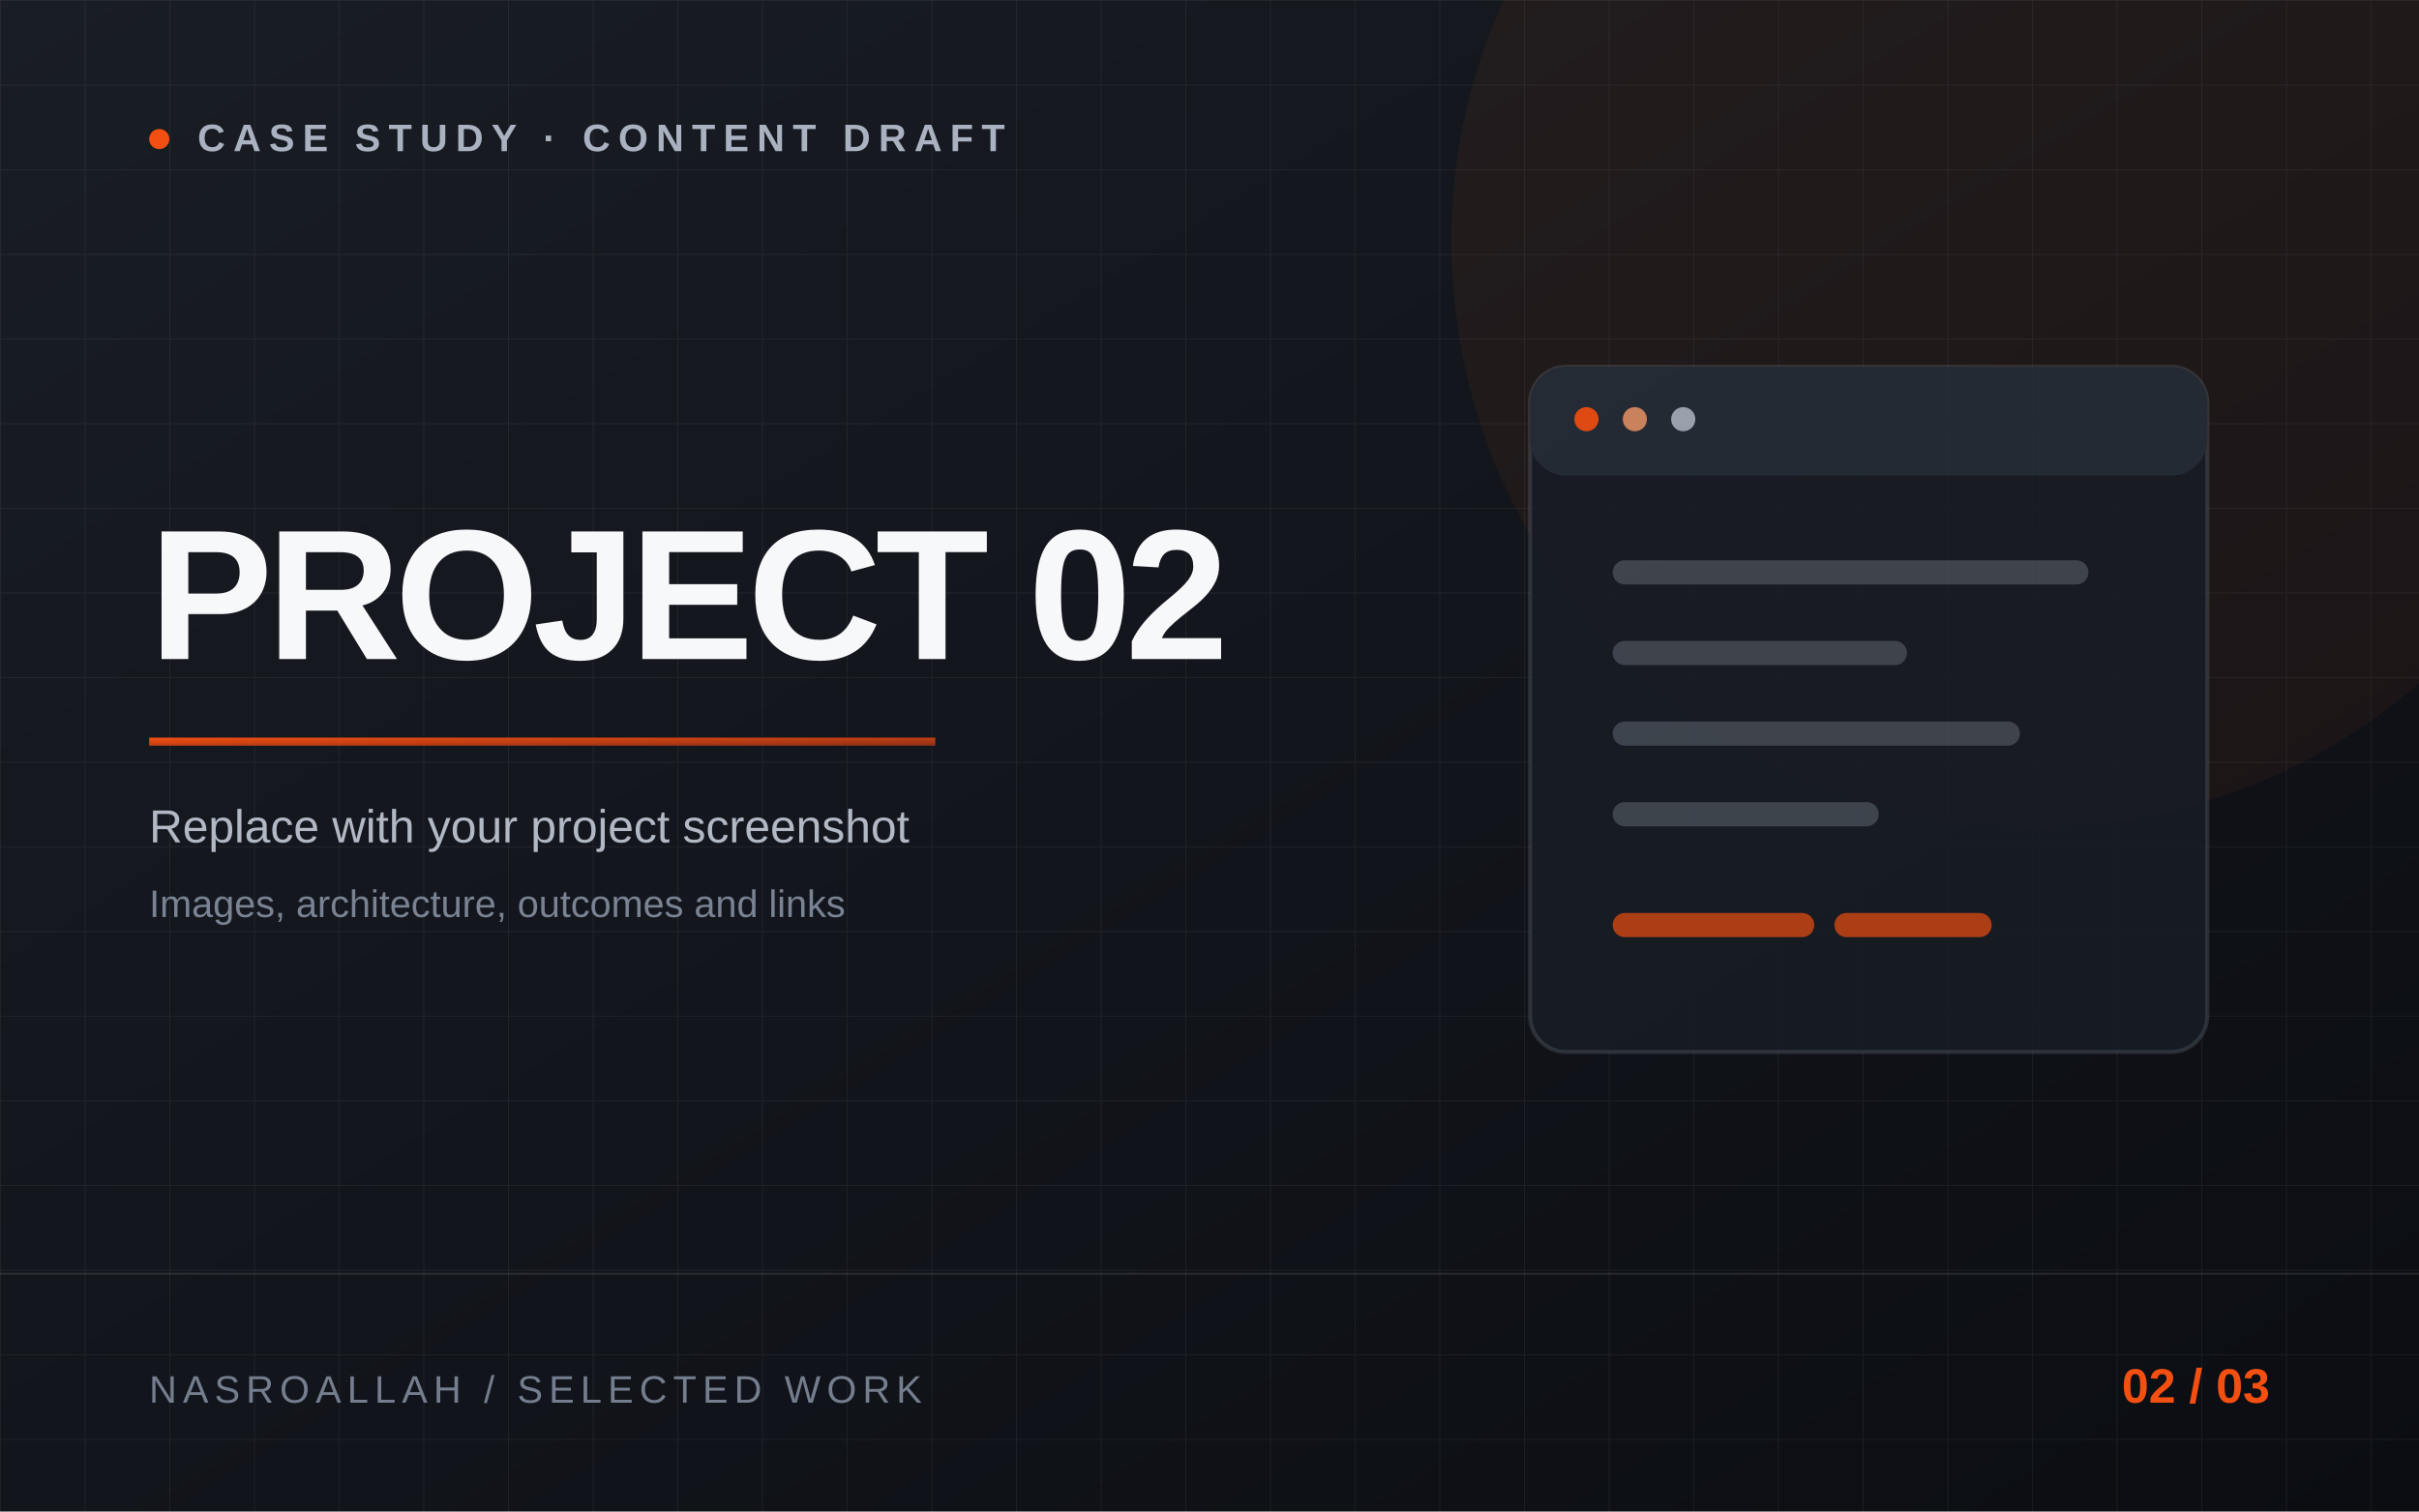
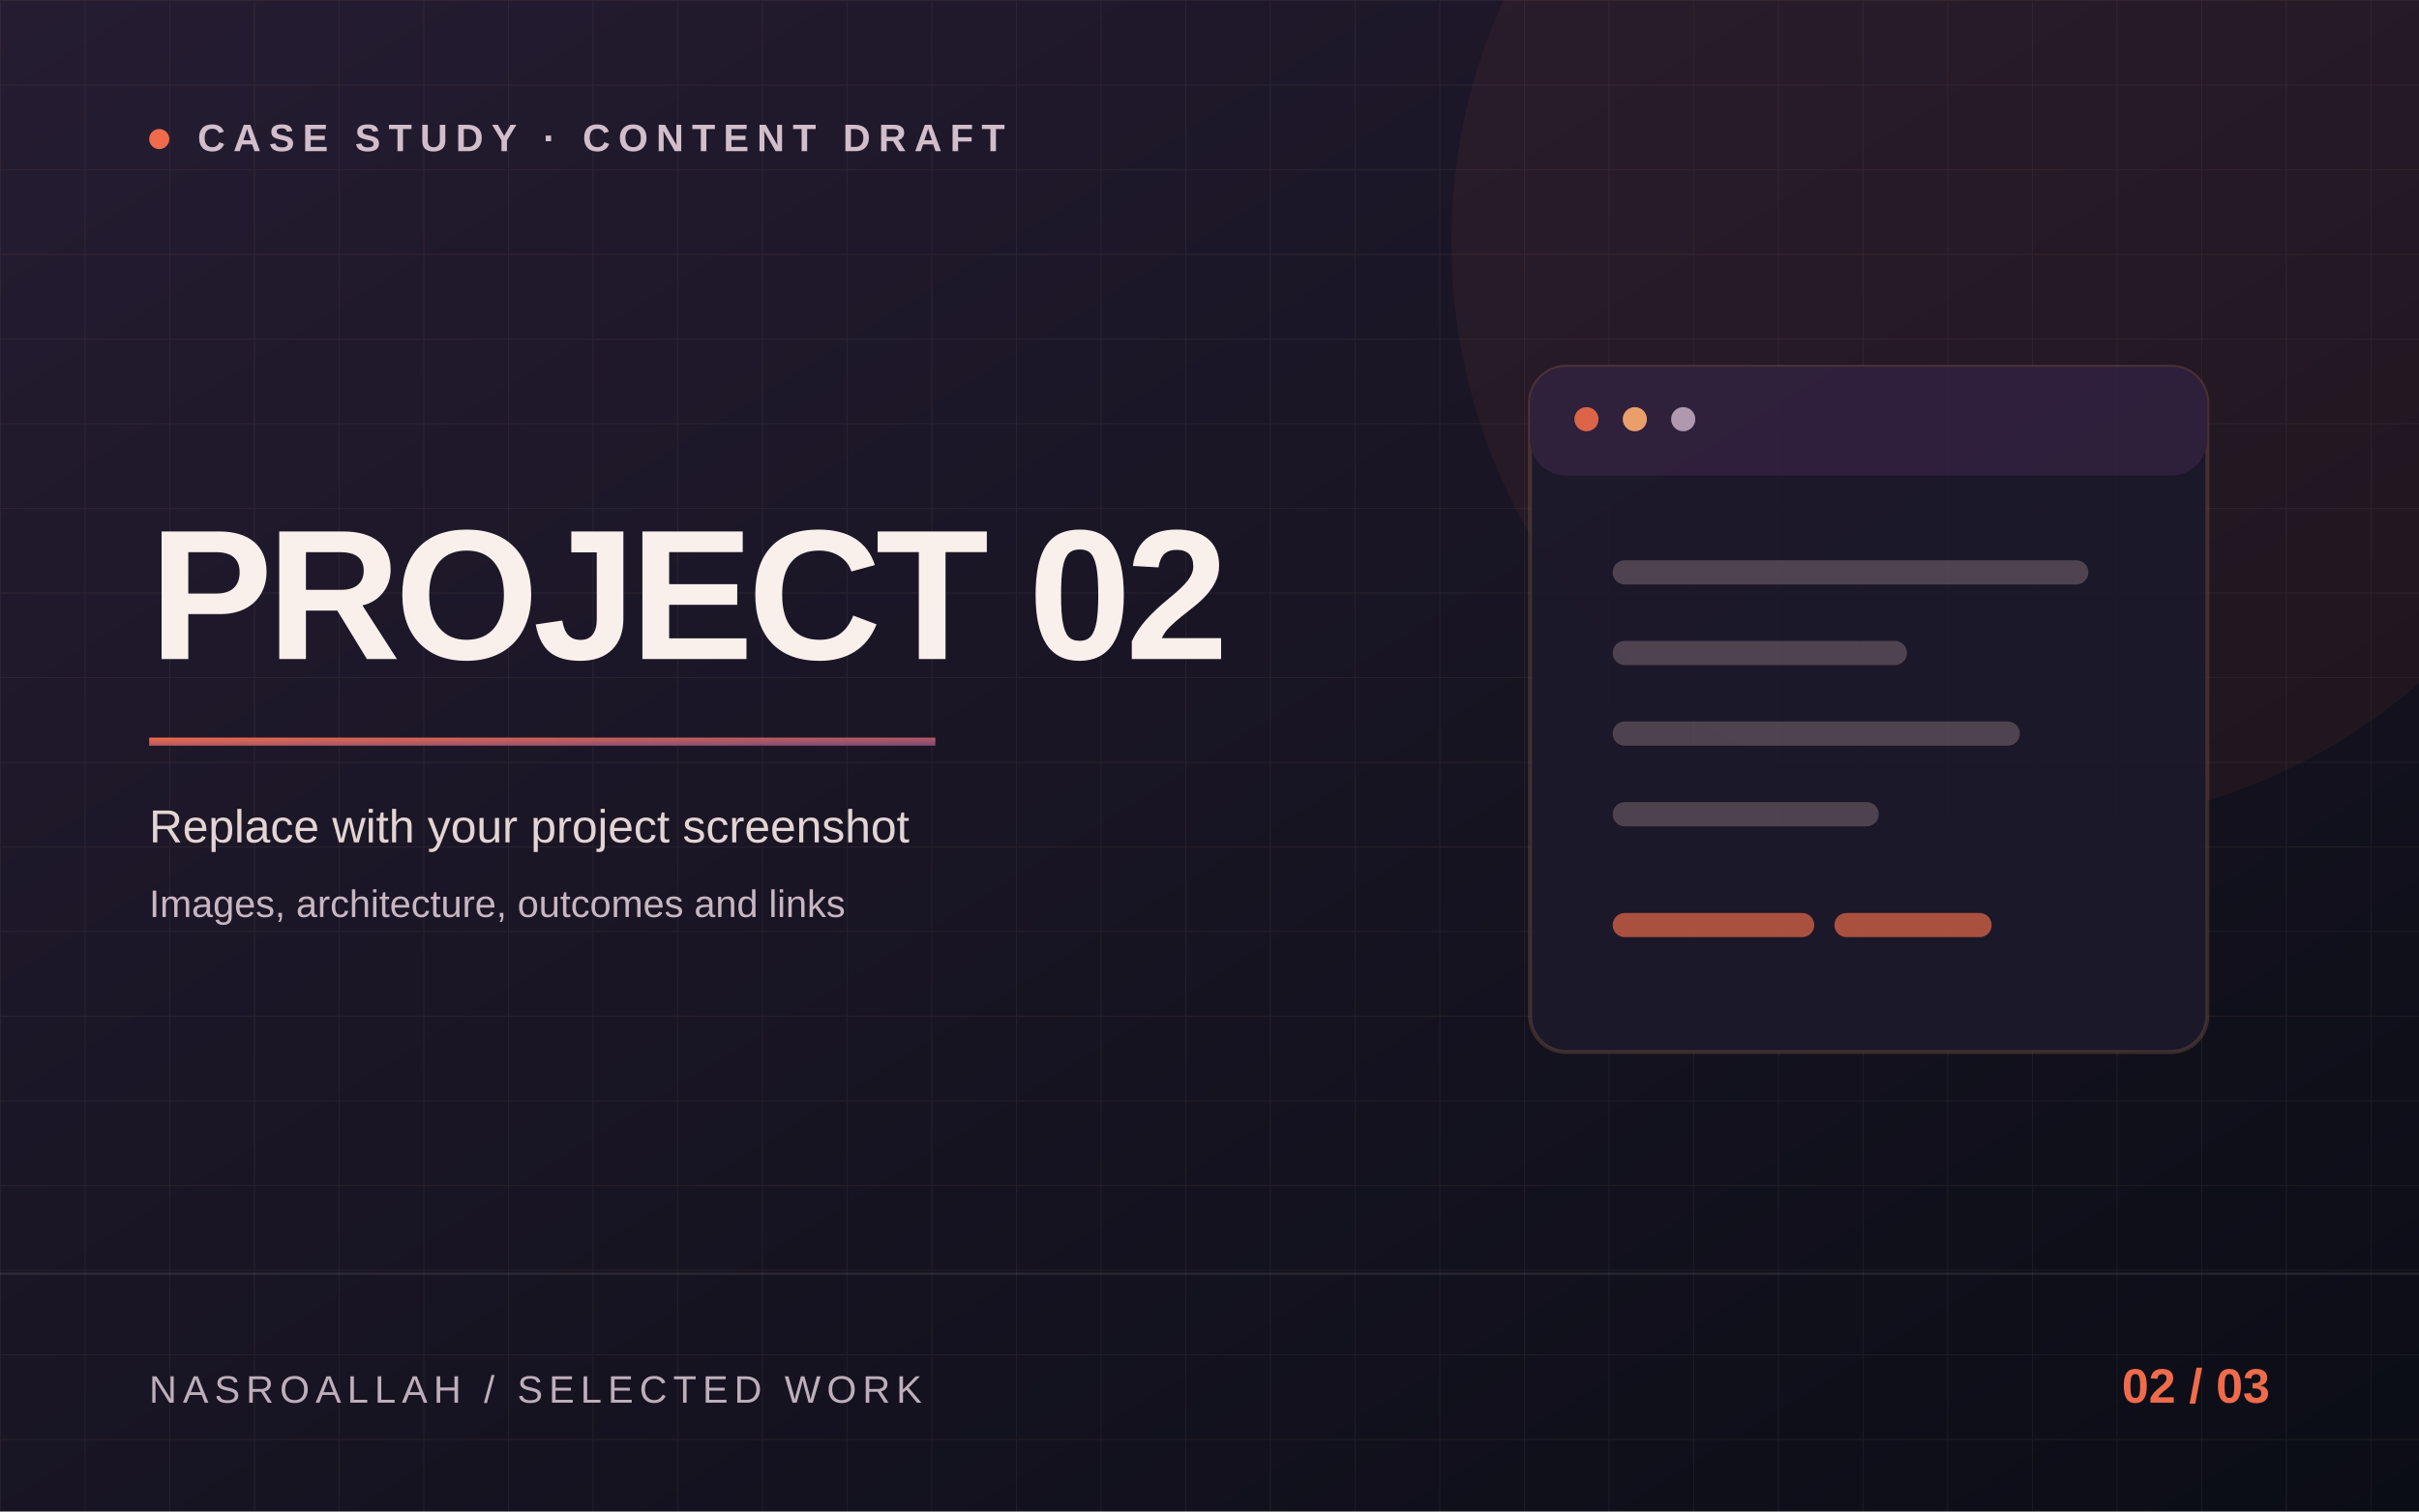
<svg xmlns="http://www.w3.org/2000/svg" width="1200" height="750" viewBox="0 0 1200 750" role="img" aria-labelledby="title desc">
  <defs>
    <linearGradient id="bg" x1="0" y1="0" x2="1" y2="1">
-       <stop offset="0" stop-color="#191d24" />
-       <stop offset="1" stop-color="#0b0d12" />
+       <stop offset="0" stop-color="#251c31" />
+       <stop offset="1" stop-color="#0b0d16" />
    </linearGradient>
    <linearGradient id="accent" x1="0" y1="0" x2="1" y2="1">
-       <stop offset="0" stop-color="#f34f11" />
-       <stop offset="1" stop-color="#8e2e16" />
+       <stop offset="0" stop-color="#ef6b4b" />
+       <stop offset="1" stop-color="#7a4a79" />
    </linearGradient>
    <pattern id="grid" width="42" height="42" patternUnits="userSpaceOnUse">
-       <path d="M42 0H0V42" fill="none" stroke="#f4f4f4" stroke-opacity=".06" />
+       <path d="M42 0H0V42" fill="none" stroke="#ffd3a4" stroke-opacity=".06" />
    </pattern>
  </defs>
  <rect width="1200" height="750" fill="url(#bg)" />
  <rect width="1200" height="750" fill="url(#grid)" />
-   <circle cx="1010" cy="120" r="290" fill="#f34f11" opacity=".06" />
+   <circle cx="1010" cy="120" r="290" fill="#ef6b4b" opacity=".06" />
  <path d="M0 632H1200" stroke="#ffffff" stroke-opacity=".10" />
-   <rect x="74" y="64" width="10" height="10" rx="5" fill="#f34f11" />
-   <text x="98" y="75" fill="#aab2c1" font-size="19" font-family="Arial,sans-serif" font-weight="700" letter-spacing="4">CASE STUDY · CONTENT DRAFT</text>
-   <text x="74" y="327" fill="#f7f8fa" font-size="92" font-family="Arial,sans-serif" font-weight="700" letter-spacing="-3">PROJECT 02</text>
+   <rect x="74" y="64" width="10" height="10" rx="5" fill="#ef6b4b" />
+   <text x="98" y="75" fill="#d1beca" font-size="19" font-family="Arial,sans-serif" font-weight="700" letter-spacing="4">CASE STUDY · CONTENT DRAFT</text>
+   <text x="74" y="327" fill="#f9f0eb" font-size="92" font-family="Arial,sans-serif" font-weight="700" letter-spacing="-3">PROJECT 02</text>
  <rect x="74" y="366" width="390" height="4" fill="url(#accent)" />
-   <text x="74" y="418" fill="#b2b9c5" font-size="23" font-family="Arial,sans-serif">Replace with your project screenshot</text>
-   <text x="74" y="455" fill="#798393" font-size="19" font-family="Arial,sans-serif">Images, architecture, outcomes and links</text>
+   <text x="74" y="418" fill="#e3d5d2" font-size="23" font-family="Arial,sans-serif">Replace with your project screenshot</text>
+   <text x="74" y="455" fill="#c8b6c1" font-size="19" font-family="Arial,sans-serif">Images, architecture, outcomes and links</text>
  <g opacity=".9" transform="translate(94,0)">
-     <rect x="665" y="182" width="336" height="340" rx="18" fill="#171c24" stroke="#b3bec9" stroke-opacity=".18" stroke-width="2" />
-     <rect x="665" y="182" width="336" height="54" rx="18" fill="#252c36" />
-     <rect x="687" y="202" width="12" height="12" rx="6" fill="#f34f11" />
-     <rect x="711" y="202" width="12" height="12" rx="6" fill="#db8e63" />
-     <rect x="735" y="202" width="12" height="12" rx="6" fill="#a5b0ba" />
-     <path d="M712 284h224M712 324h134M712 364h190M712 404h120" stroke="#b4c0ca" stroke-opacity=".28" stroke-width="12" stroke-linecap="round" />
-     <path d="M712 459h88M822 459h66" stroke="#f34f11" stroke-opacity=".75" stroke-width="12" stroke-linecap="round" />
+     <rect x="665" y="182" width="336" height="340" rx="18" fill="#1b182a" stroke="#ffad71" stroke-opacity=".18" stroke-width="2" />
+     <rect x="665" y="182" width="336" height="54" rx="18" fill="#30203e" />
+     <rect x="687" y="202" width="12" height="12" rx="6" fill="#ef6b4b" />
+     <rect x="711" y="202" width="12" height="12" rx="6" fill="#ffad71" />
+     <rect x="735" y="202" width="12" height="12" rx="6" fill="#bfa6be" />
+     <path d="M712 284h224M712 324h134M712 364h190M712 404h120" stroke="#e6c7be" stroke-opacity=".28" stroke-width="12" stroke-linecap="round" />
+     <path d="M712 459h88M822 459h66" stroke="#ef6b4b" stroke-opacity=".75" stroke-width="12" stroke-linecap="round" />
  </g>
-   <text x="74" y="696" fill="#747e8e" font-size="19" font-family="Arial,sans-serif" letter-spacing="3">NASROALLAH / SELECTED WORK</text>
-   <text x="1126" y="696" fill="#f34f11" font-size="24" font-family="Arial,sans-serif" text-anchor="end" font-weight="700">02 / 03</text>
+   <text x="74" y="696" fill="#beaebb" font-size="19" font-family="Arial,sans-serif" letter-spacing="3">NASROALLAH / SELECTED WORK</text>
+   <text x="1126" y="696" fill="#ef6b4b" font-size="24" font-family="Arial,sans-serif" text-anchor="end" font-weight="700">02 / 03</text>
</svg>
